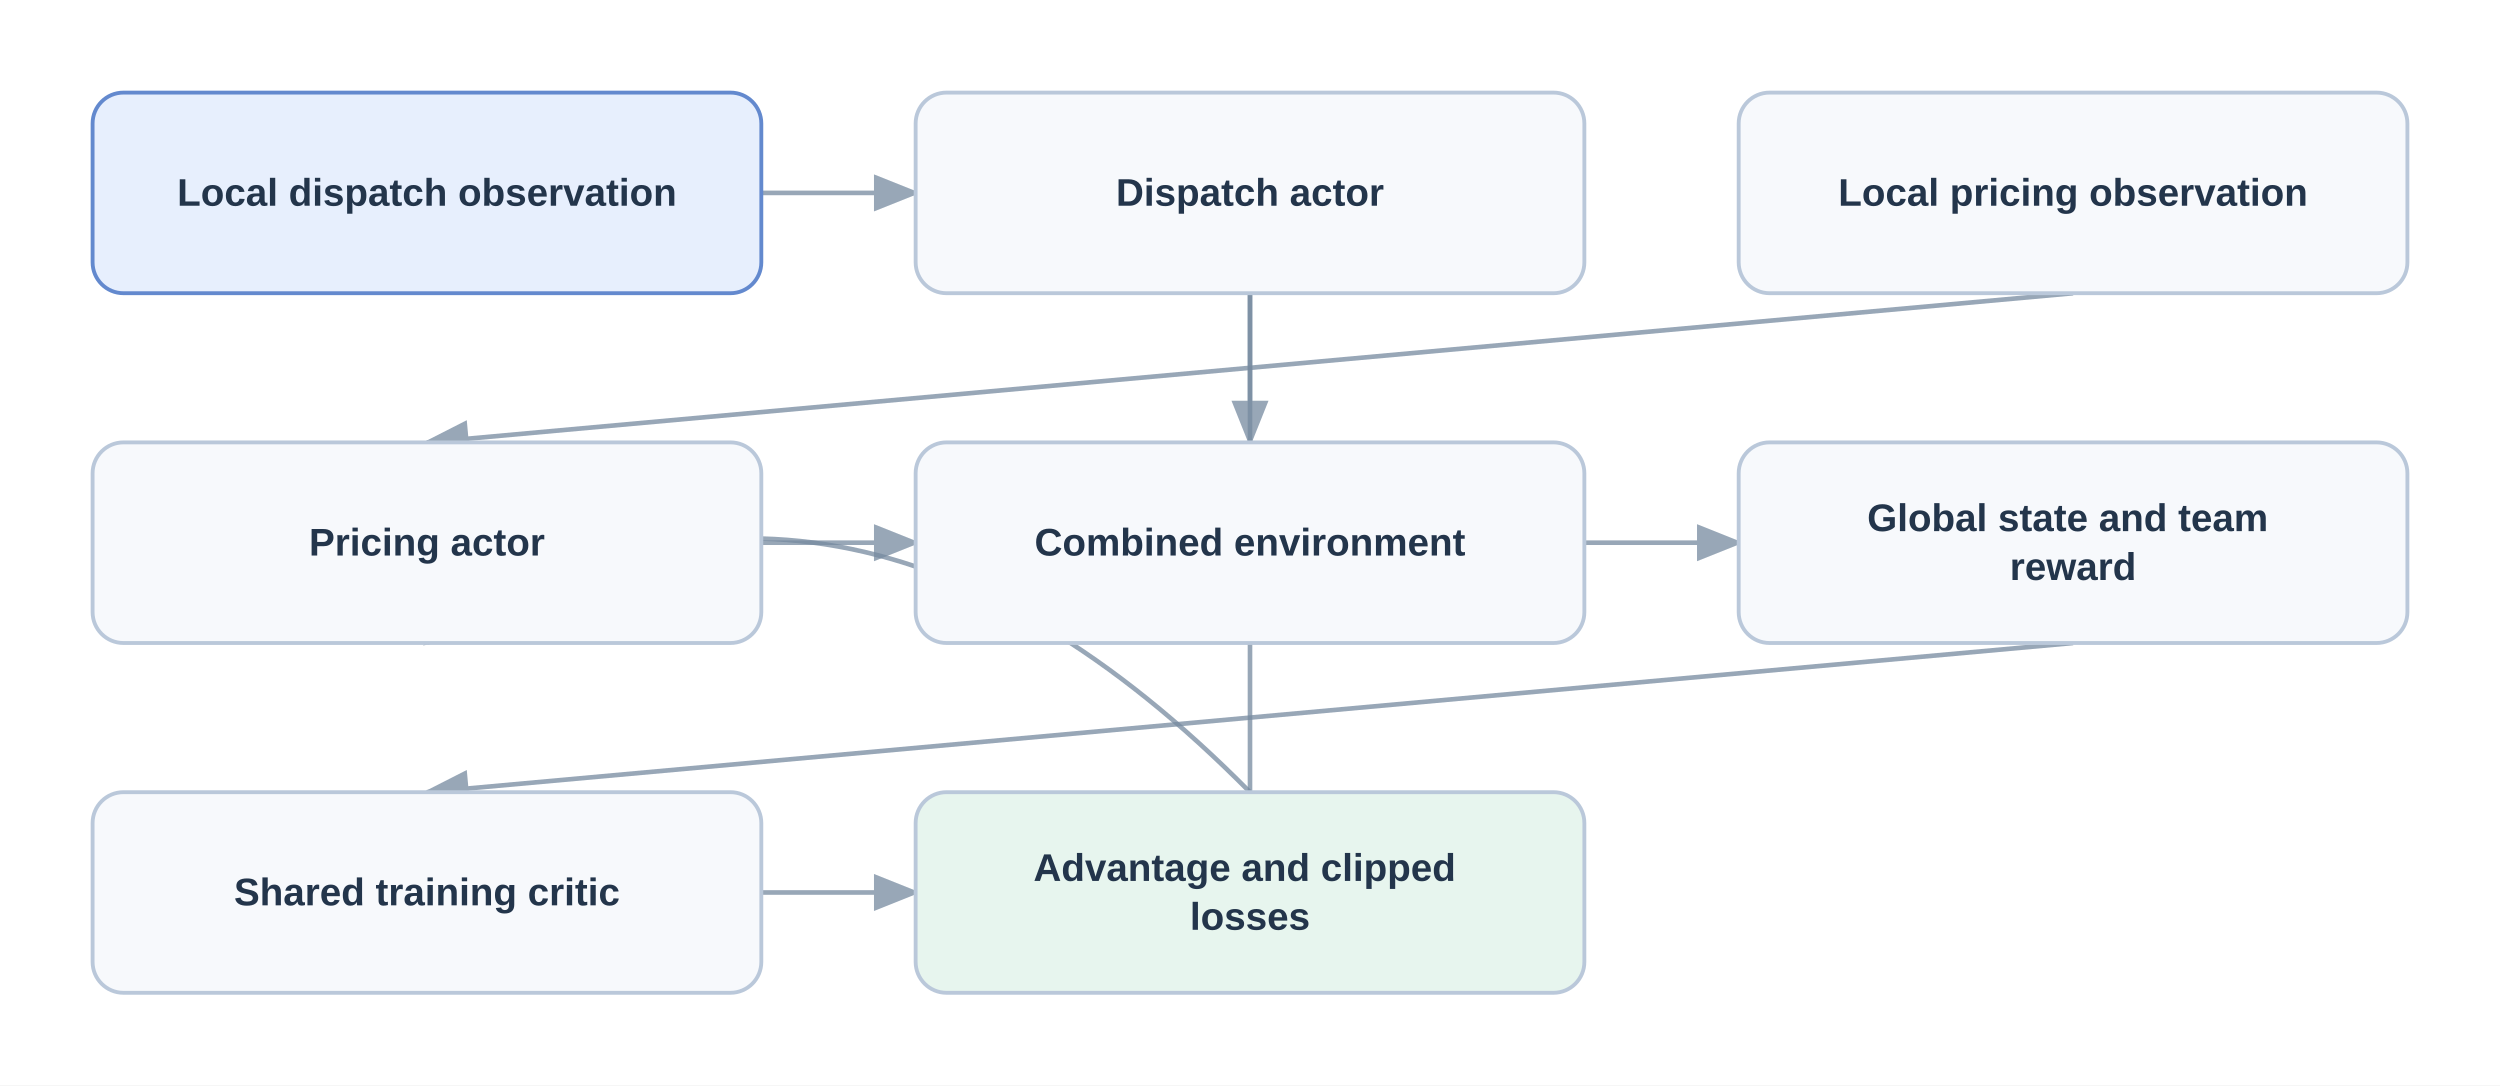
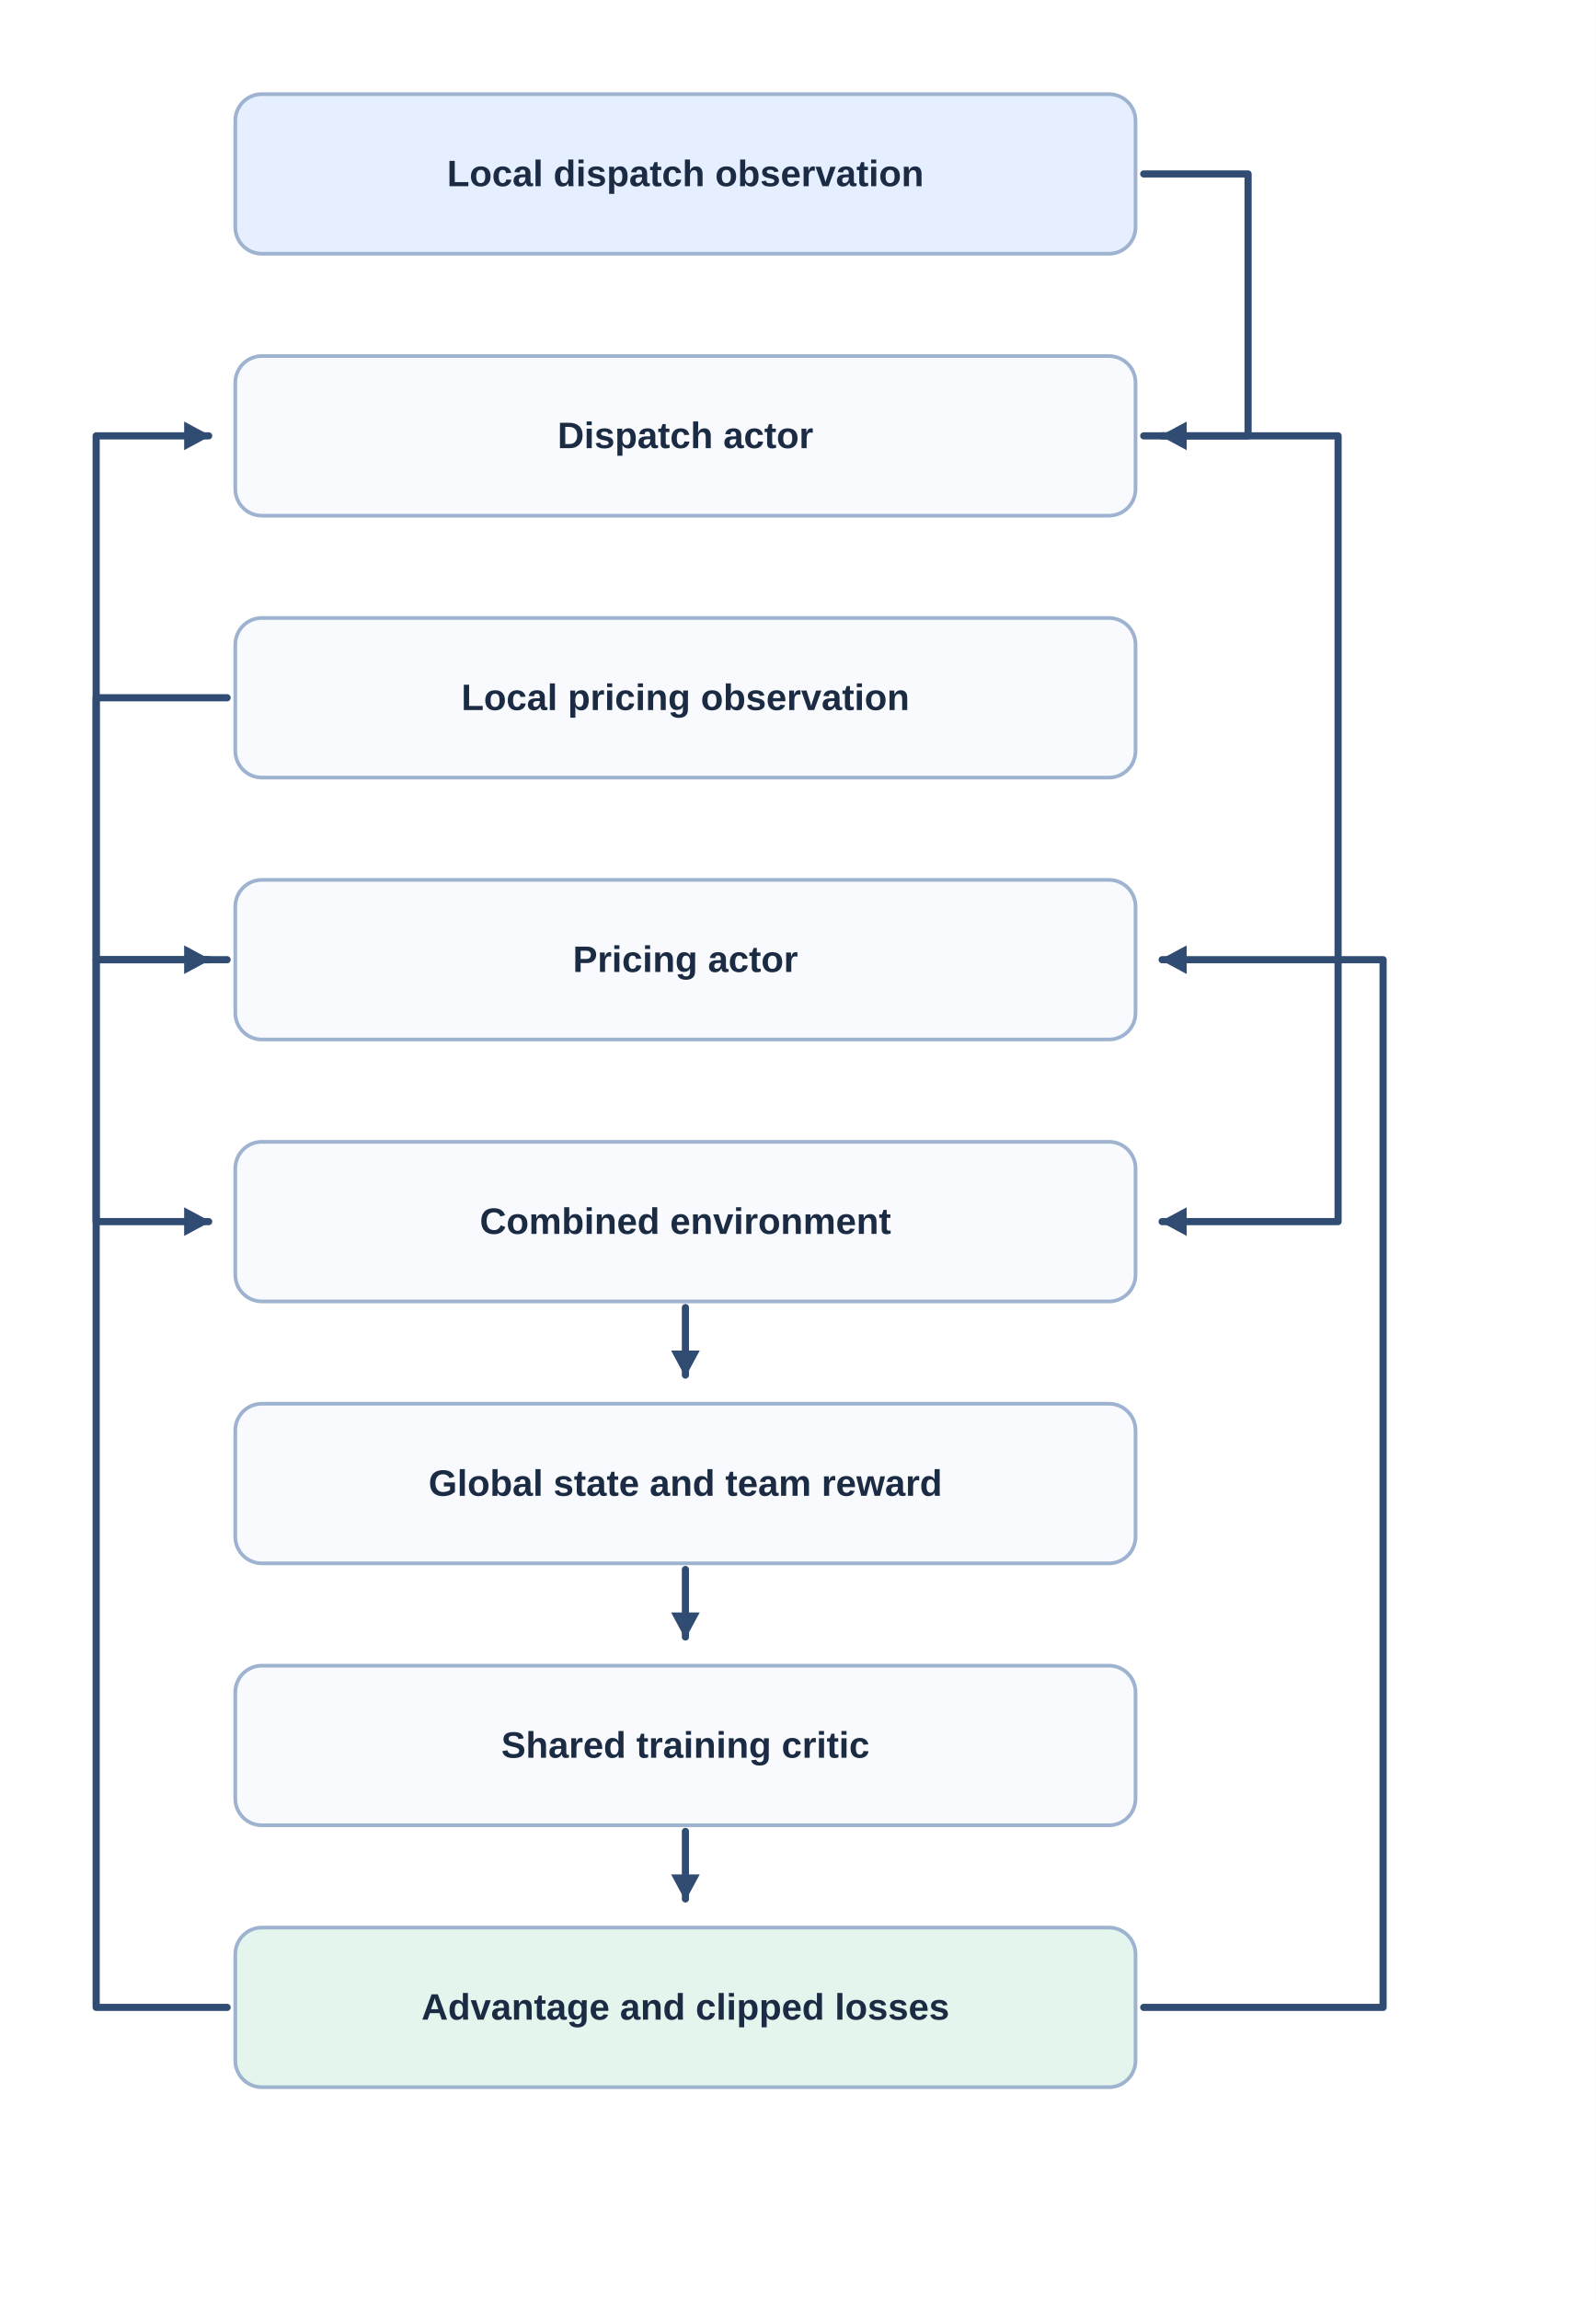
- <svg xmlns="http://www.w3.org/2000/svg" role="img" aria-label="Figure 8 Local dispatch observation process diagram" viewBox="0 0 972 422" width="972" height="422">
+ <svg xmlns="http://www.w3.org/2000/svg" viewBox="0 0 780 1124" width="780" height="1124" role="img" aria-label="Figure 8: Local dispatch observation">
  <defs>
-     <marker id="arrow" markerWidth="10" markerHeight="8" refX="9" refY="4" orient="auto">
-       <path d="M 0 0 L 10 4 L 0 8 Z" fill="#75899f" />
+     <marker id="arrowhead" markerUnits="userSpaceOnUse" markerWidth="16" markerHeight="16" refX="13" refY="8" orient="auto">
+       <path d="M1 1 L14 8 L1 15 Z" fill="#304c72" />
    </marker>
  </defs>
-   <rect width="100%" height="100%" fill="#ffffff" />
-   <path d="M 296 75 L 356 75" fill="none" stroke="#75899f" stroke-width="1.8" marker-end="url(#arrow)" opacity=".75" />
-   <path d="M 806 114 L 166 172" fill="none" stroke="#75899f" stroke-width="1.8" marker-end="url(#arrow)" opacity=".75" />
-   <path d="M 486 114 L 486 172" fill="none" stroke="#75899f" stroke-width="1.8" marker-end="url(#arrow)" opacity=".75" />
-   <path d="M 296 211 L 356 211" fill="none" stroke="#75899f" stroke-width="1.8" marker-end="url(#arrow)" opacity=".75" />
-   <path d="M 616 211 L 676 211" fill="none" stroke="#75899f" stroke-width="1.8" marker-end="url(#arrow)" opacity=".75" />
-   <path d="M 806 250 L 166 308" fill="none" stroke="#75899f" stroke-width="1.8" marker-end="url(#arrow)" opacity=".75" />
-   <path d="M 296 347 L 356 347" fill="none" stroke="#75899f" stroke-width="1.8" marker-end="url(#arrow)" opacity=".75" />
-   <path d="M 486 308 Q 486 10 486 114" fill="none" stroke="#75899f" stroke-width="1.8" marker-end="url(#arrow)" opacity=".75" />
-   <path d="M 486 308 Q 326 146 166 250" fill="none" stroke="#75899f" stroke-width="1.8" marker-end="url(#arrow)" opacity=".75" />
-   <rect x="36" y="36" width="260" height="78" rx="12" fill="#e7effd" stroke="#6389ce" stroke-width="1.5" />
-   <text x="166" y="80" text-anchor="middle" font-size="15" font-weight="600" font-family="Arial,Helvetica,sans-serif" fill="#23354b">
-     <tspan x="166" dy="0">Local dispatch observation</tspan>
+   <rect width="100%" height="100%" fill="#fff" />
+   <path d="M559,85 H610 V213 H568" fill="none" stroke="#304c72" stroke-width="3.5" stroke-linecap="round" stroke-linejoin="round" marker-end="url(#arrowhead)" />
+   <path d="M111,341 H47 V469 H102" fill="none" stroke="#304c72" stroke-width="3.5" stroke-linecap="round" stroke-linejoin="round" marker-end="url(#arrowhead)" />
+   <path d="M559,213 H654 V597 H568" fill="none" stroke="#304c72" stroke-width="3.5" stroke-linecap="round" stroke-linejoin="round" marker-end="url(#arrowhead)" />
+   <path d="M111,469 H47 V597 H102" fill="none" stroke="#304c72" stroke-width="3.5" stroke-linecap="round" stroke-linejoin="round" marker-end="url(#arrowhead)" />
+   <path d="M335,639 V672" fill="none" stroke="#304c72" stroke-width="3.5" stroke-linecap="round" stroke-linejoin="round" marker-end="url(#arrowhead)" />
+   <path d="M335,767 V800" fill="none" stroke="#304c72" stroke-width="3.5" stroke-linecap="round" stroke-linejoin="round" marker-end="url(#arrowhead)" />
+   <path d="M335,895 V928" fill="none" stroke="#304c72" stroke-width="3.5" stroke-linecap="round" stroke-linejoin="round" marker-end="url(#arrowhead)" />
+   <path d="M111,981 H47 V213 H102" fill="none" stroke="#304c72" stroke-width="3.5" stroke-linecap="round" stroke-linejoin="round" marker-end="url(#arrowhead)" />
+   <path d="M559,981 H676 V469 H568" fill="none" stroke="#304c72" stroke-width="3.5" stroke-linecap="round" stroke-linejoin="round" marker-end="url(#arrowhead)" />
+   <rect x="115" y="46" width="440" height="78" rx="13" fill="#e6efff" stroke="#9eb3cf" stroke-width="1.8" />
+   <text x="335" y="91" font-family="Arial,Helvetica,sans-serif" font-size="18" font-weight="600" text-anchor="middle" fill="#1b2b43">
+     <tspan x="335" dy="0">Local dispatch observation</tspan>
  </text>
-   <rect x="356" y="36" width="260" height="78" rx="12" fill="#f7f9fc" stroke="#bac8da" stroke-width="1.5" />
-   <text x="486" y="80" text-anchor="middle" font-size="15" font-weight="600" font-family="Arial,Helvetica,sans-serif" fill="#23354b">
-     <tspan x="486" dy="0">Dispatch actor</tspan>
+   <rect x="115" y="174" width="440" height="78" rx="13" fill="#f8fafd" stroke="#9eb3cf" stroke-width="1.8" />
+   <text x="335" y="219" font-family="Arial,Helvetica,sans-serif" font-size="18" font-weight="600" text-anchor="middle" fill="#1b2b43">
+     <tspan x="335" dy="0">Dispatch actor</tspan>
  </text>
-   <rect x="676" y="36" width="260" height="78" rx="12" fill="#f7f9fc" stroke="#bac8da" stroke-width="1.5" />
-   <text x="806" y="80" text-anchor="middle" font-size="15" font-weight="600" font-family="Arial,Helvetica,sans-serif" fill="#23354b">
-     <tspan x="806" dy="0">Local pricing observation</tspan>
+   <rect x="115" y="302" width="440" height="78" rx="13" fill="#f8fafd" stroke="#9eb3cf" stroke-width="1.8" />
+   <text x="335" y="347" font-family="Arial,Helvetica,sans-serif" font-size="18" font-weight="600" text-anchor="middle" fill="#1b2b43">
+     <tspan x="335" dy="0">Local pricing observation</tspan>
  </text>
-   <rect x="36" y="172" width="260" height="78" rx="12" fill="#f7f9fc" stroke="#bac8da" stroke-width="1.5" />
-   <text x="166" y="216" text-anchor="middle" font-size="15" font-weight="600" font-family="Arial,Helvetica,sans-serif" fill="#23354b">
-     <tspan x="166" dy="0">Pricing actor</tspan>
+   <rect x="115" y="430" width="440" height="78" rx="13" fill="#f8fafd" stroke="#9eb3cf" stroke-width="1.8" />
+   <text x="335" y="475" font-family="Arial,Helvetica,sans-serif" font-size="18" font-weight="600" text-anchor="middle" fill="#1b2b43">
+     <tspan x="335" dy="0">Pricing actor</tspan>
  </text>
-   <rect x="356" y="172" width="260" height="78" rx="12" fill="#f7f9fc" stroke="#bac8da" stroke-width="1.5" />
-   <text x="486" y="216" text-anchor="middle" font-size="15" font-weight="600" font-family="Arial,Helvetica,sans-serif" fill="#23354b">
-     <tspan x="486" dy="0">Combined environment</tspan>
+   <rect x="115" y="558" width="440" height="78" rx="13" fill="#f8fafd" stroke="#9eb3cf" stroke-width="1.8" />
+   <text x="335" y="603" font-family="Arial,Helvetica,sans-serif" font-size="18" font-weight="600" text-anchor="middle" fill="#1b2b43">
+     <tspan x="335" dy="0">Combined environment</tspan>
  </text>
-   <rect x="676" y="172" width="260" height="78" rx="12" fill="#f7f9fc" stroke="#bac8da" stroke-width="1.5" />
-   <text x="806" y="206.5" text-anchor="middle" font-size="15" font-weight="600" font-family="Arial,Helvetica,sans-serif" fill="#23354b">
-     <tspan x="806" dy="0">Global state and team</tspan>
-     <tspan x="806" dy="19">reward</tspan>
+   <rect x="115" y="686" width="440" height="78" rx="13" fill="#f8fafd" stroke="#9eb3cf" stroke-width="1.8" />
+   <text x="335" y="731" font-family="Arial,Helvetica,sans-serif" font-size="18" font-weight="600" text-anchor="middle" fill="#1b2b43">
+     <tspan x="335" dy="0">Global state and team reward</tspan>
  </text>
-   <rect x="36" y="308" width="260" height="78" rx="12" fill="#f7f9fc" stroke="#bac8da" stroke-width="1.5" />
-   <text x="166" y="352" text-anchor="middle" font-size="15" font-weight="600" font-family="Arial,Helvetica,sans-serif" fill="#23354b">
-     <tspan x="166" dy="0">Shared training critic</tspan>
+   <rect x="115" y="814" width="440" height="78" rx="13" fill="#f8fafd" stroke="#9eb3cf" stroke-width="1.8" />
+   <text x="335" y="859" font-family="Arial,Helvetica,sans-serif" font-size="18" font-weight="600" text-anchor="middle" fill="#1b2b43">
+     <tspan x="335" dy="0">Shared training critic</tspan>
  </text>
-   <rect x="356" y="308" width="260" height="78" rx="12" fill="#e7f5ee" stroke="#bac8da" stroke-width="1.5" />
-   <text x="486" y="342.5" text-anchor="middle" font-size="15" font-weight="600" font-family="Arial,Helvetica,sans-serif" fill="#23354b">
-     <tspan x="486" dy="0">Advantage and clipped</tspan>
-     <tspan x="486" dy="19">losses</tspan>
+   <rect x="115" y="942" width="440" height="78" rx="13" fill="#e3f5ec" stroke="#9eb3cf" stroke-width="1.8" />
+   <text x="335" y="987" font-family="Arial,Helvetica,sans-serif" font-size="18" font-weight="600" text-anchor="middle" fill="#1b2b43">
+     <tspan x="335" dy="0">Advantage and clipped losses</tspan>
  </text>
</svg>
